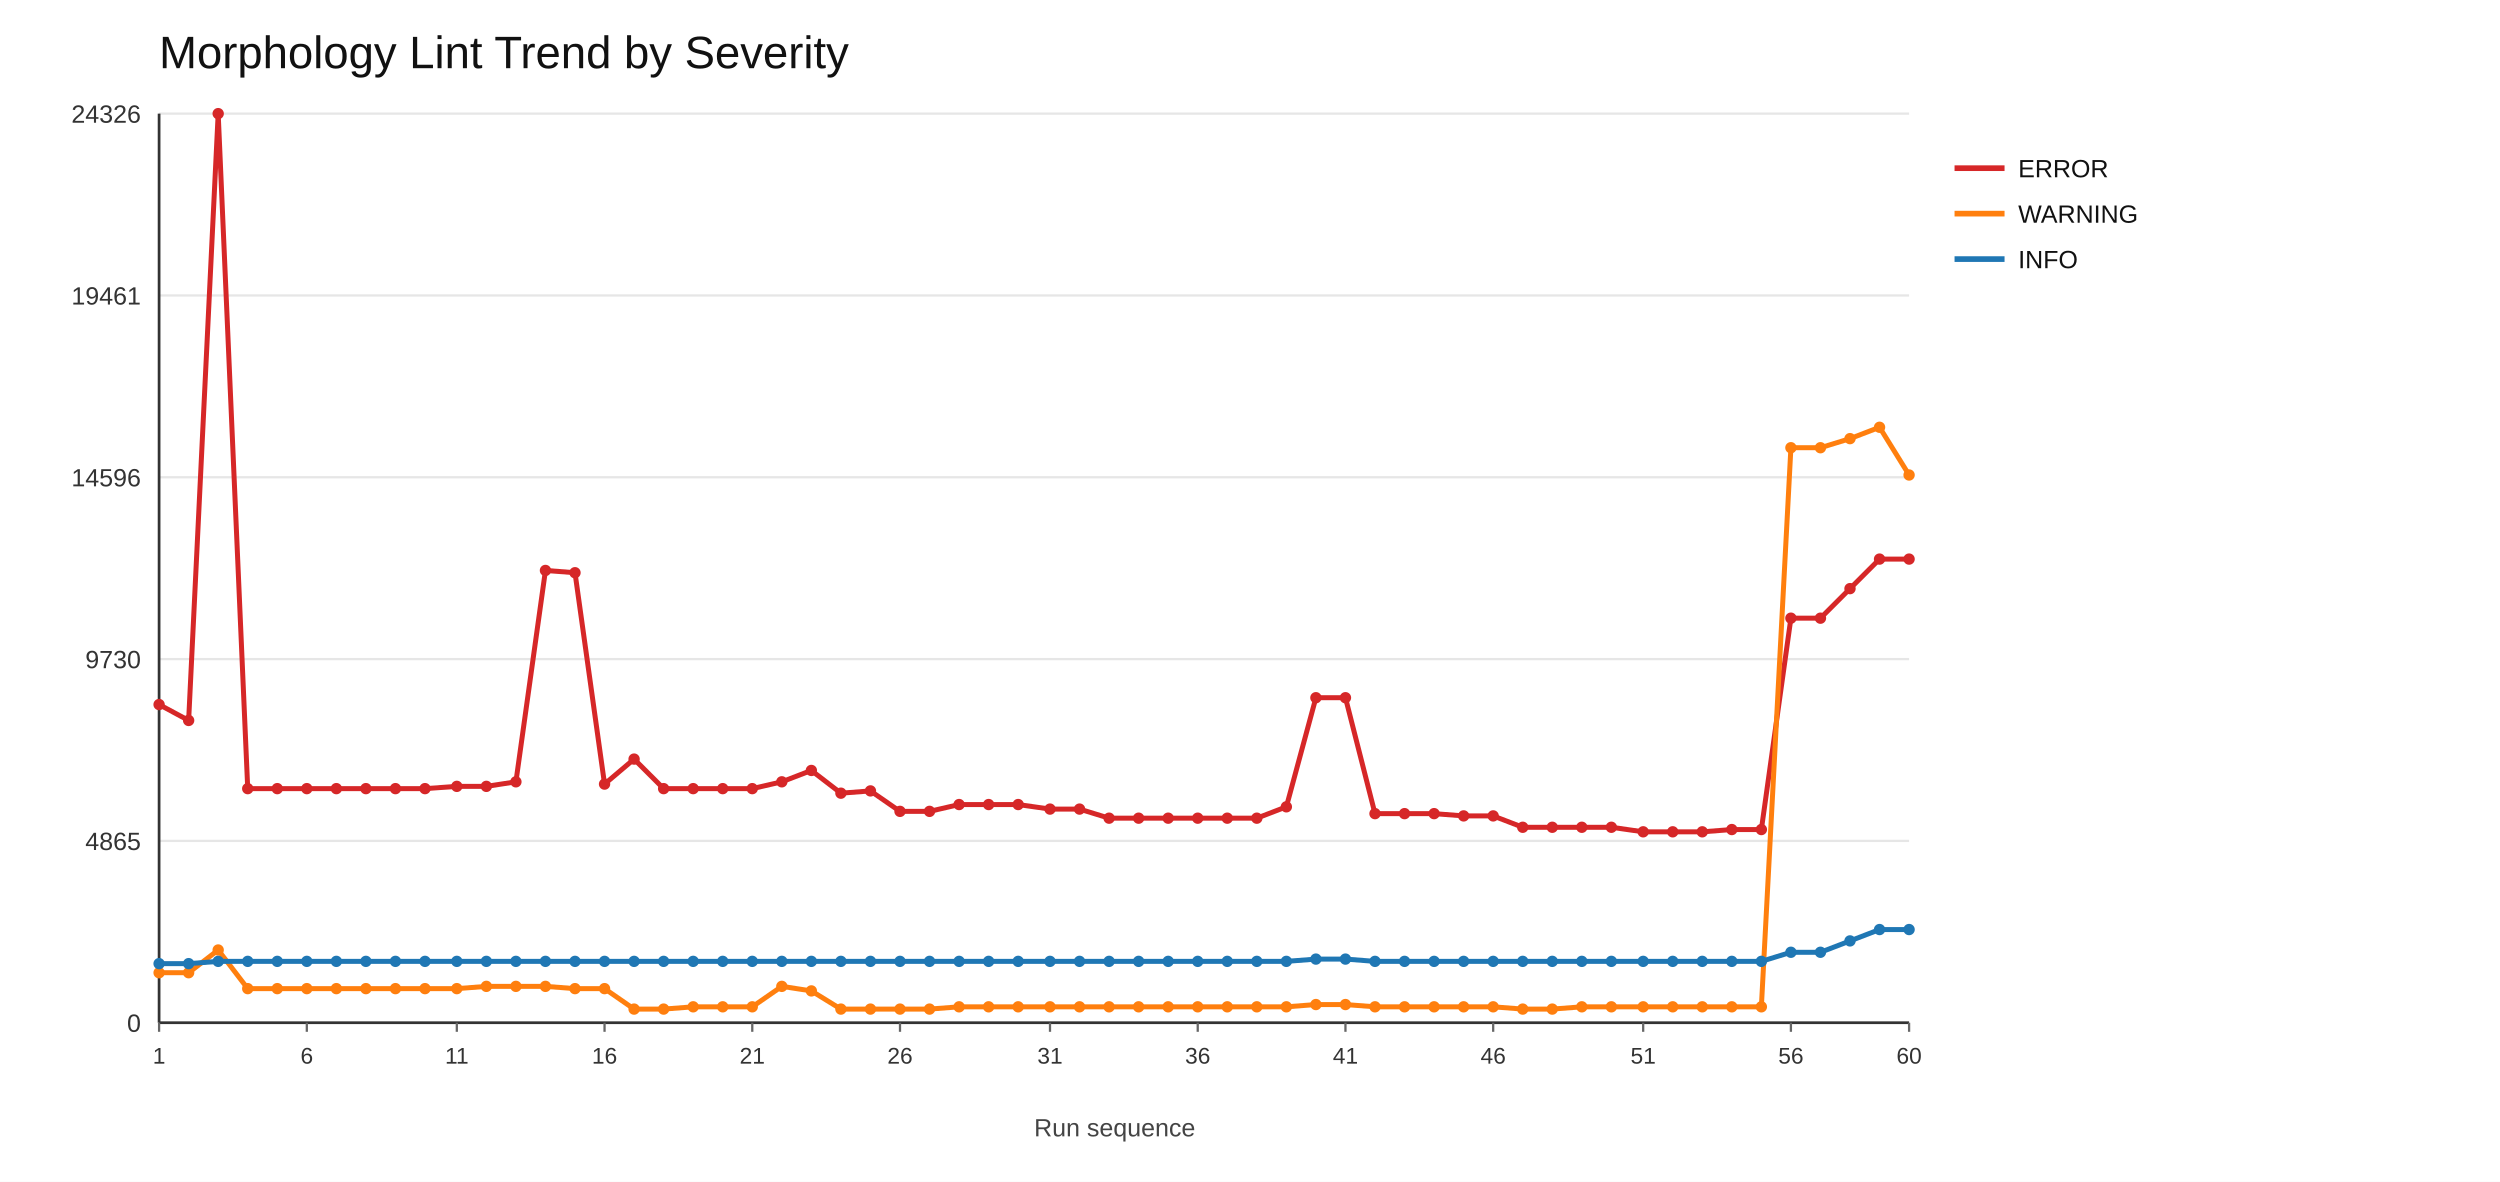
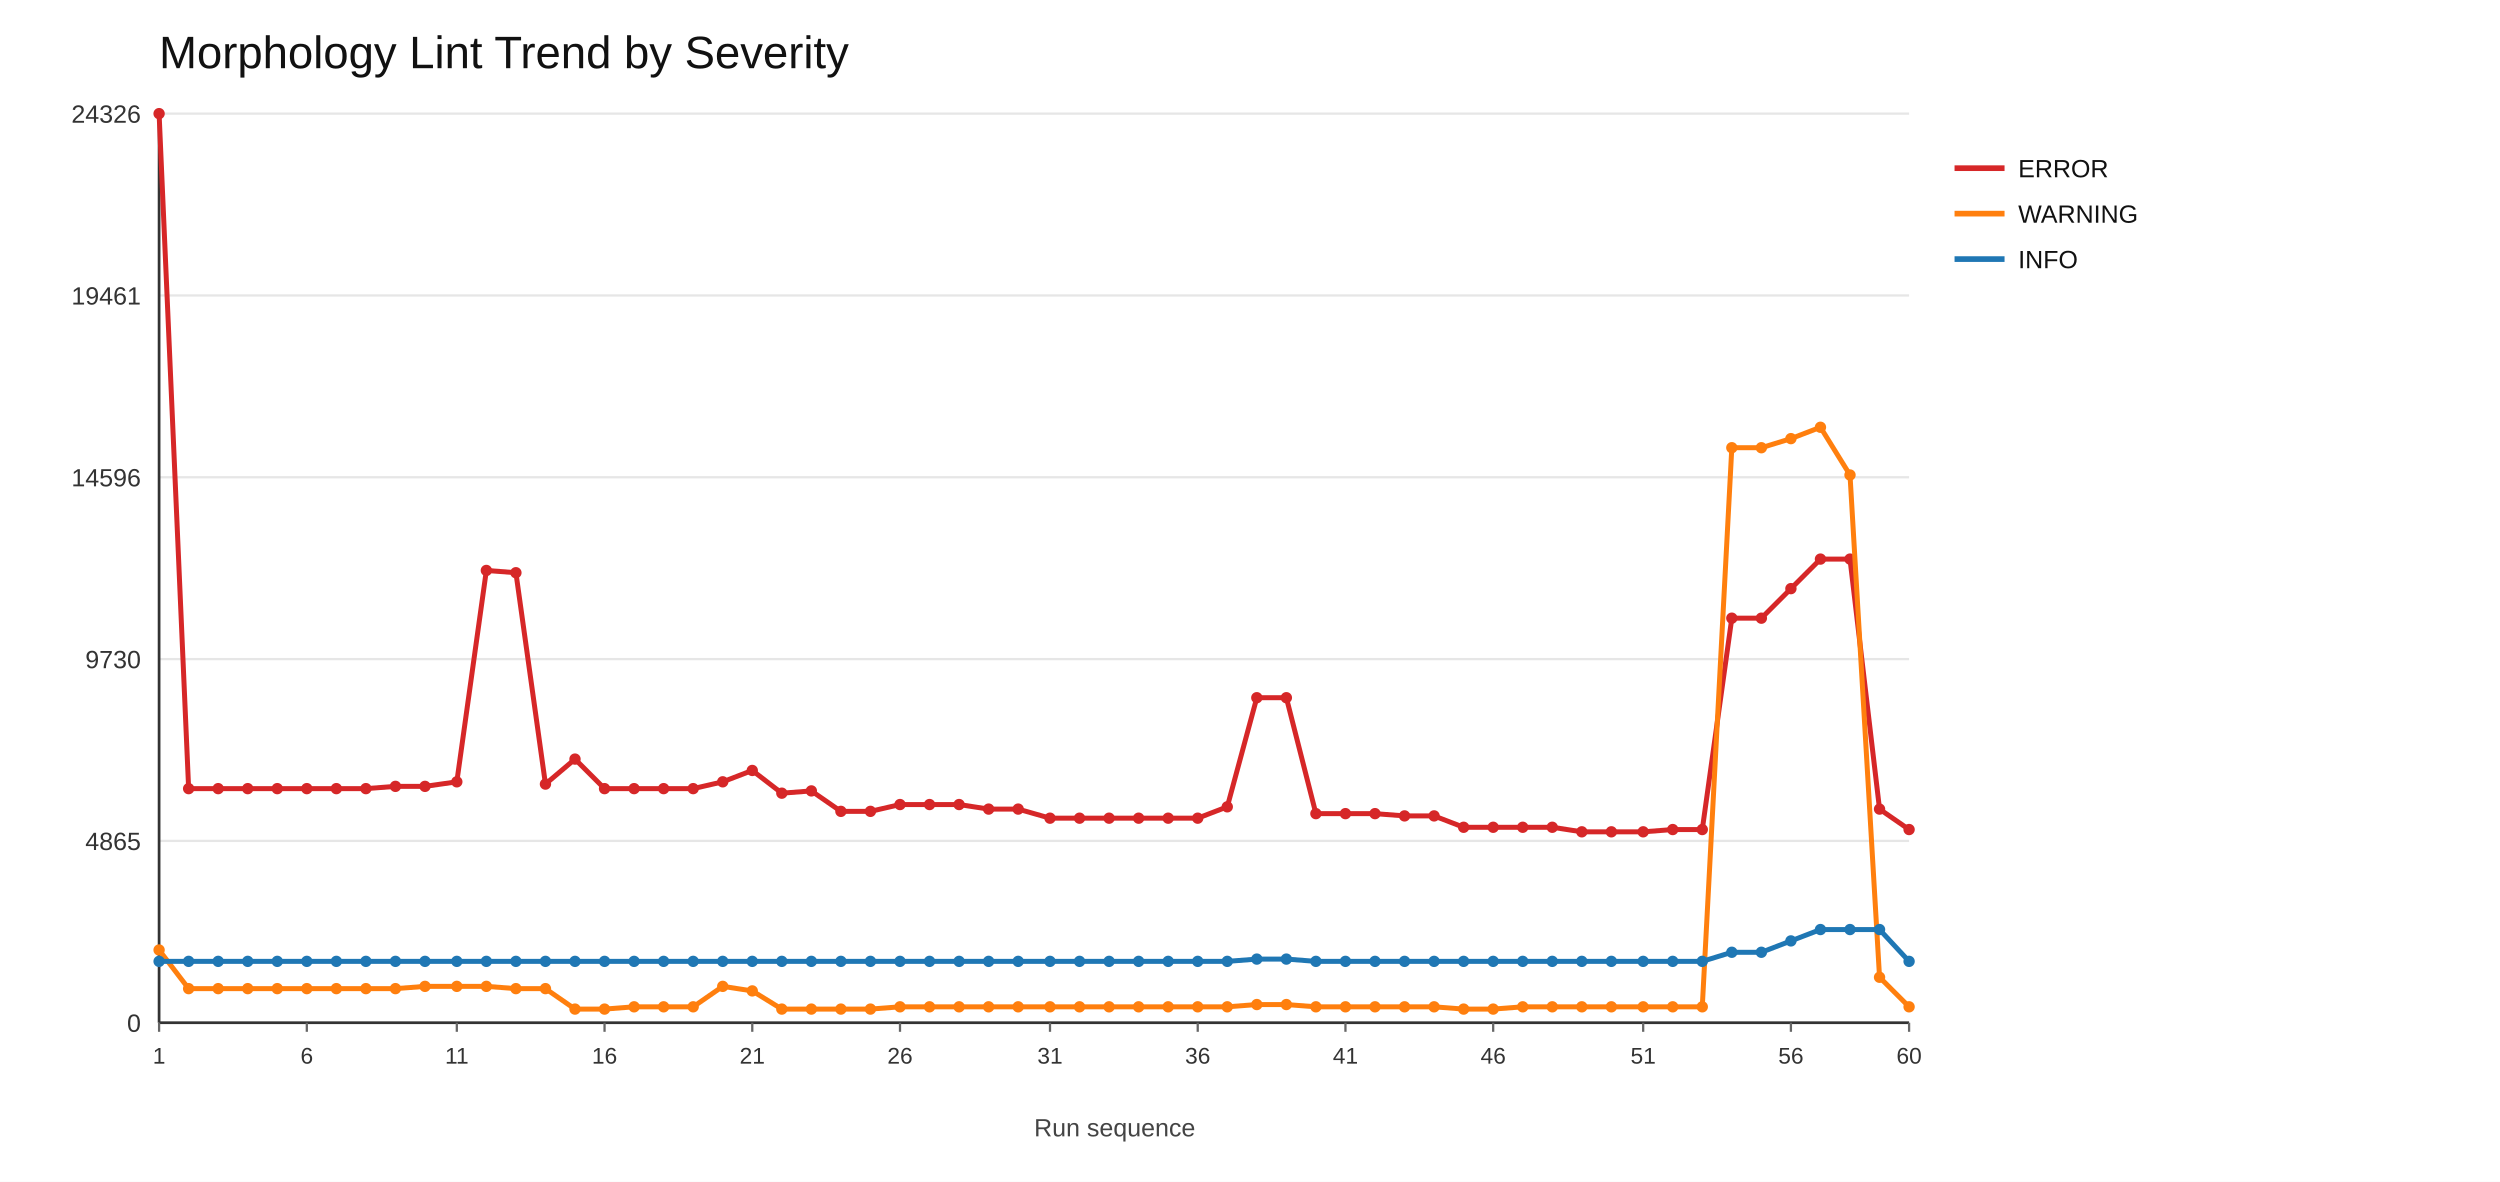
<svg xmlns="http://www.w3.org/2000/svg" width="1100" height="520">
  <rect x="0" y="0" width="1100" height="520" fill="#ffffff" />
  <text x="70" y="30" font-size="20" font-family="Arial" fill="#111">Morphology Lint Trend by Severity</text>
  <line x1="70" y1="450" x2="840" y2="450" stroke="#e6e6e6" stroke-width="1" />
  <text x="62" y="454" font-size="11" font-family="Arial" fill="#333" text-anchor="end">0</text>
  <line x1="70" y1="370" x2="840" y2="370" stroke="#e6e6e6" stroke-width="1" />
  <text x="62" y="374" font-size="11" font-family="Arial" fill="#333" text-anchor="end">4865</text>
  <line x1="70" y1="290" x2="840" y2="290" stroke="#e6e6e6" stroke-width="1" />
  <text x="62" y="294" font-size="11" font-family="Arial" fill="#333" text-anchor="end">9730</text>
  <line x1="70" y1="210" x2="840" y2="210" stroke="#e6e6e6" stroke-width="1" />
  <text x="62" y="214" font-size="11" font-family="Arial" fill="#333" text-anchor="end">14596</text>
  <line x1="70" y1="130" x2="840" y2="130" stroke="#e6e6e6" stroke-width="1" />
  <text x="62" y="134" font-size="11" font-family="Arial" fill="#333" text-anchor="end">19461</text>
  <line x1="70" y1="50" x2="840" y2="50" stroke="#e6e6e6" stroke-width="1" />
  <text x="62" y="54" font-size="11" font-family="Arial" fill="#333" text-anchor="end">24326</text>
  <line x1="70" y1="450" x2="840" y2="450" stroke="#333" stroke-width="1.2" />
  <line x1="70" y1="50" x2="70" y2="450" stroke="#333" stroke-width="1.2" />
  <line x1="70" y1="450" x2="70" y2="454" stroke="#666" stroke-width="1" />
  <text x="70" y="468" font-size="10" font-family="Arial" fill="#333" text-anchor="middle">1</text>
  <line x1="135" y1="450" x2="135" y2="454" stroke="#666" stroke-width="1" />
  <text x="135" y="468" font-size="10" font-family="Arial" fill="#333" text-anchor="middle">6</text>
  <line x1="201" y1="450" x2="201" y2="454" stroke="#666" stroke-width="1" />
  <text x="201" y="468" font-size="10" font-family="Arial" fill="#333" text-anchor="middle">11</text>
  <line x1="266" y1="450" x2="266" y2="454" stroke="#666" stroke-width="1" />
  <text x="266" y="468" font-size="10" font-family="Arial" fill="#333" text-anchor="middle">16</text>
  <line x1="331" y1="450" x2="331" y2="454" stroke="#666" stroke-width="1" />
  <text x="331" y="468" font-size="10" font-family="Arial" fill="#333" text-anchor="middle">21</text>
  <line x1="396" y1="450" x2="396" y2="454" stroke="#666" stroke-width="1" />
  <text x="396" y="468" font-size="10" font-family="Arial" fill="#333" text-anchor="middle">26</text>
  <line x1="462" y1="450" x2="462" y2="454" stroke="#666" stroke-width="1" />
  <text x="462" y="468" font-size="10" font-family="Arial" fill="#333" text-anchor="middle">31</text>
  <line x1="527" y1="450" x2="527" y2="454" stroke="#666" stroke-width="1" />
  <text x="527" y="468" font-size="10" font-family="Arial" fill="#333" text-anchor="middle">36</text>
  <line x1="592" y1="450" x2="592" y2="454" stroke="#666" stroke-width="1" />
  <text x="592" y="468" font-size="10" font-family="Arial" fill="#333" text-anchor="middle">41</text>
  <line x1="657" y1="450" x2="657" y2="454" stroke="#666" stroke-width="1" />
  <text x="657" y="468" font-size="10" font-family="Arial" fill="#333" text-anchor="middle">46</text>
  <line x1="723" y1="450" x2="723" y2="454" stroke="#666" stroke-width="1" />
  <text x="723" y="468" font-size="10" font-family="Arial" fill="#333" text-anchor="middle">51</text>
  <line x1="788" y1="450" x2="788" y2="454" stroke="#666" stroke-width="1" />
  <text x="788" y="468" font-size="10" font-family="Arial" fill="#333" text-anchor="middle">56</text>
  <line x1="840" y1="450" x2="840" y2="454" stroke="#666" stroke-width="1" />
  <text x="840" y="468" font-size="10" font-family="Arial" fill="#333" text-anchor="middle">60</text>
-   <polyline fill="none" stroke="#d62728" stroke-width="2.2" points="70,310 83,317 96,50 109,347 122,347 135,347 148,347 161,347 174,347 187,347 201,346 214,346 227,344 240,251 253,252 266,345 279,334 292,347 305,347 318,347 331,347 344,344 357,339 370,349 383,348 396,357 409,357 422,354 435,354 448,354 462,356 475,356 488,360 501,360 514,360 527,360 540,360 553,360 566,355 579,307 592,307 605,358 618,358 631,358 644,359 657,359 670,364 683,364 696,364 709,364 723,366 736,366 749,366 762,365 775,365 788,272 801,272 814,259 827,246 840,246" />
-   <circle cx="70" cy="310" r="2.5" fill="#d62728" />
-   <circle cx="83" cy="317" r="2.5" fill="#d62728" />
-   <circle cx="96" cy="50" r="2.5" fill="#d62728" />
+   <polyline fill="none" stroke="#d62728" stroke-width="2.2" points="70,50 83,347 96,347 109,347 122,347 135,347 148,347 161,347 174,346 187,346 201,344 214,251 227,252 240,345 253,334 266,347 279,347 292,347 305,347 318,344 331,339 344,349 357,348 370,357 383,357 396,354 409,354 422,354 435,356 448,356 462,360 475,360 488,360 501,360 514,360 527,360 540,355 553,307 566,307 579,358 592,358 605,358 618,359 631,359 644,364 657,364 670,364 683,364 696,366 709,366 723,366 736,365 749,365 762,272 775,272 788,259 801,246 814,246 827,356 840,365" />
+   <circle cx="70" cy="50" r="2.5" fill="#d62728" />
+   <circle cx="83" cy="347" r="2.5" fill="#d62728" />
+   <circle cx="96" cy="347" r="2.5" fill="#d62728" />
  <circle cx="109" cy="347" r="2.5" fill="#d62728" />
  <circle cx="122" cy="347" r="2.5" fill="#d62728" />
  <circle cx="135" cy="347" r="2.5" fill="#d62728" />
  <circle cx="148" cy="347" r="2.5" fill="#d62728" />
  <circle cx="161" cy="347" r="2.5" fill="#d62728" />
-   <circle cx="174" cy="347" r="2.5" fill="#d62728" />
-   <circle cx="187" cy="347" r="2.5" fill="#d62728" />
-   <circle cx="201" cy="346" r="2.5" fill="#d62728" />
-   <circle cx="214" cy="346" r="2.5" fill="#d62728" />
-   <circle cx="227" cy="344" r="2.5" fill="#d62728" />
-   <circle cx="240" cy="251" r="2.5" fill="#d62728" />
-   <circle cx="253" cy="252" r="2.5" fill="#d62728" />
-   <circle cx="266" cy="345" r="2.5" fill="#d62728" />
-   <circle cx="279" cy="334" r="2.5" fill="#d62728" />
+   <circle cx="174" cy="346" r="2.5" fill="#d62728" />
+   <circle cx="187" cy="346" r="2.5" fill="#d62728" />
+   <circle cx="201" cy="344" r="2.5" fill="#d62728" />
+   <circle cx="214" cy="251" r="2.5" fill="#d62728" />
+   <circle cx="227" cy="252" r="2.5" fill="#d62728" />
+   <circle cx="240" cy="345" r="2.5" fill="#d62728" />
+   <circle cx="253" cy="334" r="2.5" fill="#d62728" />
+   <circle cx="266" cy="347" r="2.5" fill="#d62728" />
+   <circle cx="279" cy="347" r="2.5" fill="#d62728" />
  <circle cx="292" cy="347" r="2.5" fill="#d62728" />
  <circle cx="305" cy="347" r="2.5" fill="#d62728" />
-   <circle cx="318" cy="347" r="2.5" fill="#d62728" />
-   <circle cx="331" cy="347" r="2.5" fill="#d62728" />
-   <circle cx="344" cy="344" r="2.5" fill="#d62728" />
-   <circle cx="357" cy="339" r="2.5" fill="#d62728" />
-   <circle cx="370" cy="349" r="2.5" fill="#d62728" />
-   <circle cx="383" cy="348" r="2.5" fill="#d62728" />
-   <circle cx="396" cy="357" r="2.5" fill="#d62728" />
-   <circle cx="409" cy="357" r="2.5" fill="#d62728" />
+   <circle cx="318" cy="344" r="2.5" fill="#d62728" />
+   <circle cx="331" cy="339" r="2.5" fill="#d62728" />
+   <circle cx="344" cy="349" r="2.5" fill="#d62728" />
+   <circle cx="357" cy="348" r="2.5" fill="#d62728" />
+   <circle cx="370" cy="357" r="2.5" fill="#d62728" />
+   <circle cx="383" cy="357" r="2.5" fill="#d62728" />
+   <circle cx="396" cy="354" r="2.5" fill="#d62728" />
+   <circle cx="409" cy="354" r="2.5" fill="#d62728" />
  <circle cx="422" cy="354" r="2.5" fill="#d62728" />
-   <circle cx="435" cy="354" r="2.5" fill="#d62728" />
-   <circle cx="448" cy="354" r="2.5" fill="#d62728" />
-   <circle cx="462" cy="356" r="2.5" fill="#d62728" />
-   <circle cx="475" cy="356" r="2.5" fill="#d62728" />
+   <circle cx="435" cy="356" r="2.5" fill="#d62728" />
+   <circle cx="448" cy="356" r="2.5" fill="#d62728" />
+   <circle cx="462" cy="360" r="2.5" fill="#d62728" />
+   <circle cx="475" cy="360" r="2.5" fill="#d62728" />
  <circle cx="488" cy="360" r="2.5" fill="#d62728" />
  <circle cx="501" cy="360" r="2.5" fill="#d62728" />
  <circle cx="514" cy="360" r="2.5" fill="#d62728" />
  <circle cx="527" cy="360" r="2.5" fill="#d62728" />
-   <circle cx="540" cy="360" r="2.5" fill="#d62728" />
-   <circle cx="553" cy="360" r="2.5" fill="#d62728" />
-   <circle cx="566" cy="355" r="2.5" fill="#d62728" />
-   <circle cx="579" cy="307" r="2.5" fill="#d62728" />
-   <circle cx="592" cy="307" r="2.5" fill="#d62728" />
+   <circle cx="540" cy="355" r="2.5" fill="#d62728" />
+   <circle cx="553" cy="307" r="2.5" fill="#d62728" />
+   <circle cx="566" cy="307" r="2.5" fill="#d62728" />
+   <circle cx="579" cy="358" r="2.5" fill="#d62728" />
+   <circle cx="592" cy="358" r="2.5" fill="#d62728" />
  <circle cx="605" cy="358" r="2.5" fill="#d62728" />
-   <circle cx="618" cy="358" r="2.5" fill="#d62728" />
-   <circle cx="631" cy="358" r="2.5" fill="#d62728" />
-   <circle cx="644" cy="359" r="2.5" fill="#d62728" />
-   <circle cx="657" cy="359" r="2.5" fill="#d62728" />
+   <circle cx="618" cy="359" r="2.5" fill="#d62728" />
+   <circle cx="631" cy="359" r="2.5" fill="#d62728" />
+   <circle cx="644" cy="364" r="2.5" fill="#d62728" />
+   <circle cx="657" cy="364" r="2.5" fill="#d62728" />
  <circle cx="670" cy="364" r="2.5" fill="#d62728" />
  <circle cx="683" cy="364" r="2.5" fill="#d62728" />
-   <circle cx="696" cy="364" r="2.5" fill="#d62728" />
-   <circle cx="709" cy="364" r="2.5" fill="#d62728" />
+   <circle cx="696" cy="366" r="2.5" fill="#d62728" />
+   <circle cx="709" cy="366" r="2.5" fill="#d62728" />
  <circle cx="723" cy="366" r="2.5" fill="#d62728" />
-   <circle cx="736" cy="366" r="2.5" fill="#d62728" />
-   <circle cx="749" cy="366" r="2.5" fill="#d62728" />
-   <circle cx="762" cy="365" r="2.5" fill="#d62728" />
-   <circle cx="775" cy="365" r="2.5" fill="#d62728" />
-   <circle cx="788" cy="272" r="2.5" fill="#d62728" />
-   <circle cx="801" cy="272" r="2.5" fill="#d62728" />
-   <circle cx="814" cy="259" r="2.5" fill="#d62728" />
-   <circle cx="827" cy="246" r="2.5" fill="#d62728" />
-   <circle cx="840" cy="246" r="2.5" fill="#d62728" />
+   <circle cx="736" cy="365" r="2.5" fill="#d62728" />
+   <circle cx="749" cy="365" r="2.5" fill="#d62728" />
+   <circle cx="762" cy="272" r="2.5" fill="#d62728" />
+   <circle cx="775" cy="272" r="2.5" fill="#d62728" />
+   <circle cx="788" cy="259" r="2.5" fill="#d62728" />
+   <circle cx="801" cy="246" r="2.5" fill="#d62728" />
+   <circle cx="814" cy="246" r="2.5" fill="#d62728" />
+   <circle cx="827" cy="356" r="2.5" fill="#d62728" />
+   <circle cx="840" cy="365" r="2.5" fill="#d62728" />
  <line x1="860" y1="74" x2="882" y2="74" stroke="#d62728" stroke-width="2.5" />
  <text x="888" y="78" font-size="11" font-family="Arial" fill="#111">ERROR</text>
-   <polyline fill="none" stroke="#ff7f0e" stroke-width="2.2" points="70,428 83,428 96,418 109,435 122,435 135,435 148,435 161,435 174,435 187,435 201,435 214,434 227,434 240,434 253,435 266,435 279,444 292,444 305,443 318,443 331,443 344,434 357,436 370,444 383,444 396,444 409,444 422,443 435,443 448,443 462,443 475,443 488,443 501,443 514,443 527,443 540,443 553,443 566,443 579,442 592,442 605,443 618,443 631,443 644,443 657,443 670,444 683,444 696,443 709,443 723,443 736,443 749,443 762,443 775,443 788,197 801,197 814,193 827,188 840,209" />
-   <circle cx="70" cy="428" r="2.5" fill="#ff7f0e" />
-   <circle cx="83" cy="428" r="2.5" fill="#ff7f0e" />
-   <circle cx="96" cy="418" r="2.5" fill="#ff7f0e" />
+   <polyline fill="none" stroke="#ff7f0e" stroke-width="2.2" points="70,418 83,435 96,435 109,435 122,435 135,435 148,435 161,435 174,435 187,434 201,434 214,434 227,435 240,435 253,444 266,444 279,443 292,443 305,443 318,434 331,436 344,444 357,444 370,444 383,444 396,443 409,443 422,443 435,443 448,443 462,443 475,443 488,443 501,443 514,443 527,443 540,443 553,442 566,442 579,443 592,443 605,443 618,443 631,443 644,444 657,444 670,443 683,443 696,443 709,443 723,443 736,443 749,443 762,197 775,197 788,193 801,188 814,209 827,430 840,443" />
+   <circle cx="70" cy="418" r="2.5" fill="#ff7f0e" />
+   <circle cx="83" cy="435" r="2.5" fill="#ff7f0e" />
+   <circle cx="96" cy="435" r="2.5" fill="#ff7f0e" />
  <circle cx="109" cy="435" r="2.5" fill="#ff7f0e" />
  <circle cx="122" cy="435" r="2.5" fill="#ff7f0e" />
  <circle cx="135" cy="435" r="2.5" fill="#ff7f0e" />
  <circle cx="148" cy="435" r="2.5" fill="#ff7f0e" />
  <circle cx="161" cy="435" r="2.5" fill="#ff7f0e" />
  <circle cx="174" cy="435" r="2.5" fill="#ff7f0e" />
-   <circle cx="187" cy="435" r="2.5" fill="#ff7f0e" />
-   <circle cx="201" cy="435" r="2.5" fill="#ff7f0e" />
+   <circle cx="187" cy="434" r="2.5" fill="#ff7f0e" />
+   <circle cx="201" cy="434" r="2.5" fill="#ff7f0e" />
  <circle cx="214" cy="434" r="2.5" fill="#ff7f0e" />
-   <circle cx="227" cy="434" r="2.5" fill="#ff7f0e" />
-   <circle cx="240" cy="434" r="2.5" fill="#ff7f0e" />
-   <circle cx="253" cy="435" r="2.5" fill="#ff7f0e" />
-   <circle cx="266" cy="435" r="2.5" fill="#ff7f0e" />
-   <circle cx="279" cy="444" r="2.5" fill="#ff7f0e" />
-   <circle cx="292" cy="444" r="2.5" fill="#ff7f0e" />
+   <circle cx="227" cy="435" r="2.5" fill="#ff7f0e" />
+   <circle cx="240" cy="435" r="2.5" fill="#ff7f0e" />
+   <circle cx="253" cy="444" r="2.5" fill="#ff7f0e" />
+   <circle cx="266" cy="444" r="2.5" fill="#ff7f0e" />
+   <circle cx="279" cy="443" r="2.5" fill="#ff7f0e" />
+   <circle cx="292" cy="443" r="2.5" fill="#ff7f0e" />
  <circle cx="305" cy="443" r="2.5" fill="#ff7f0e" />
-   <circle cx="318" cy="443" r="2.5" fill="#ff7f0e" />
-   <circle cx="331" cy="443" r="2.5" fill="#ff7f0e" />
-   <circle cx="344" cy="434" r="2.5" fill="#ff7f0e" />
-   <circle cx="357" cy="436" r="2.5" fill="#ff7f0e" />
+   <circle cx="318" cy="434" r="2.5" fill="#ff7f0e" />
+   <circle cx="331" cy="436" r="2.5" fill="#ff7f0e" />
+   <circle cx="344" cy="444" r="2.5" fill="#ff7f0e" />
+   <circle cx="357" cy="444" r="2.5" fill="#ff7f0e" />
  <circle cx="370" cy="444" r="2.5" fill="#ff7f0e" />
  <circle cx="383" cy="444" r="2.5" fill="#ff7f0e" />
-   <circle cx="396" cy="444" r="2.5" fill="#ff7f0e" />
-   <circle cx="409" cy="444" r="2.5" fill="#ff7f0e" />
+   <circle cx="396" cy="443" r="2.5" fill="#ff7f0e" />
+   <circle cx="409" cy="443" r="2.5" fill="#ff7f0e" />
  <circle cx="422" cy="443" r="2.5" fill="#ff7f0e" />
  <circle cx="435" cy="443" r="2.5" fill="#ff7f0e" />
  <circle cx="448" cy="443" r="2.5" fill="#ff7f0e" />
  <circle cx="462" cy="443" r="2.5" fill="#ff7f0e" />
  <circle cx="475" cy="443" r="2.5" fill="#ff7f0e" />
  <circle cx="488" cy="443" r="2.5" fill="#ff7f0e" />
  <circle cx="501" cy="443" r="2.5" fill="#ff7f0e" />
  <circle cx="514" cy="443" r="2.5" fill="#ff7f0e" />
  <circle cx="527" cy="443" r="2.5" fill="#ff7f0e" />
  <circle cx="540" cy="443" r="2.5" fill="#ff7f0e" />
-   <circle cx="553" cy="443" r="2.5" fill="#ff7f0e" />
-   <circle cx="566" cy="443" r="2.5" fill="#ff7f0e" />
-   <circle cx="579" cy="442" r="2.5" fill="#ff7f0e" />
-   <circle cx="592" cy="442" r="2.5" fill="#ff7f0e" />
+   <circle cx="553" cy="442" r="2.5" fill="#ff7f0e" />
+   <circle cx="566" cy="442" r="2.5" fill="#ff7f0e" />
+   <circle cx="579" cy="443" r="2.5" fill="#ff7f0e" />
+   <circle cx="592" cy="443" r="2.5" fill="#ff7f0e" />
  <circle cx="605" cy="443" r="2.5" fill="#ff7f0e" />
  <circle cx="618" cy="443" r="2.5" fill="#ff7f0e" />
  <circle cx="631" cy="443" r="2.5" fill="#ff7f0e" />
-   <circle cx="644" cy="443" r="2.5" fill="#ff7f0e" />
-   <circle cx="657" cy="443" r="2.5" fill="#ff7f0e" />
-   <circle cx="670" cy="444" r="2.5" fill="#ff7f0e" />
-   <circle cx="683" cy="444" r="2.5" fill="#ff7f0e" />
+   <circle cx="644" cy="444" r="2.5" fill="#ff7f0e" />
+   <circle cx="657" cy="444" r="2.5" fill="#ff7f0e" />
+   <circle cx="670" cy="443" r="2.5" fill="#ff7f0e" />
+   <circle cx="683" cy="443" r="2.5" fill="#ff7f0e" />
  <circle cx="696" cy="443" r="2.5" fill="#ff7f0e" />
  <circle cx="709" cy="443" r="2.5" fill="#ff7f0e" />
  <circle cx="723" cy="443" r="2.5" fill="#ff7f0e" />
  <circle cx="736" cy="443" r="2.5" fill="#ff7f0e" />
  <circle cx="749" cy="443" r="2.5" fill="#ff7f0e" />
-   <circle cx="762" cy="443" r="2.5" fill="#ff7f0e" />
-   <circle cx="775" cy="443" r="2.5" fill="#ff7f0e" />
-   <circle cx="788" cy="197" r="2.5" fill="#ff7f0e" />
-   <circle cx="801" cy="197" r="2.5" fill="#ff7f0e" />
-   <circle cx="814" cy="193" r="2.5" fill="#ff7f0e" />
-   <circle cx="827" cy="188" r="2.5" fill="#ff7f0e" />
-   <circle cx="840" cy="209" r="2.5" fill="#ff7f0e" />
+   <circle cx="762" cy="197" r="2.5" fill="#ff7f0e" />
+   <circle cx="775" cy="197" r="2.5" fill="#ff7f0e" />
+   <circle cx="788" cy="193" r="2.5" fill="#ff7f0e" />
+   <circle cx="801" cy="188" r="2.5" fill="#ff7f0e" />
+   <circle cx="814" cy="209" r="2.5" fill="#ff7f0e" />
+   <circle cx="827" cy="430" r="2.5" fill="#ff7f0e" />
+   <circle cx="840" cy="443" r="2.5" fill="#ff7f0e" />
  <line x1="860" y1="94" x2="882" y2="94" stroke="#ff7f0e" stroke-width="2.5" />
  <text x="888" y="98" font-size="11" font-family="Arial" fill="#111">WARNING</text>
-   <polyline fill="none" stroke="#1f77b4" stroke-width="2.2" points="70,424 83,424 96,423 109,423 122,423 135,423 148,423 161,423 174,423 187,423 201,423 214,423 227,423 240,423 253,423 266,423 279,423 292,423 305,423 318,423 331,423 344,423 357,423 370,423 383,423 396,423 409,423 422,423 435,423 448,423 462,423 475,423 488,423 501,423 514,423 527,423 540,423 553,423 566,423 579,422 592,422 605,423 618,423 631,423 644,423 657,423 670,423 683,423 696,423 709,423 723,423 736,423 749,423 762,423 775,423 788,419 801,419 814,414 827,409 840,409" />
-   <circle cx="70" cy="424" r="2.5" fill="#1f77b4" />
-   <circle cx="83" cy="424" r="2.5" fill="#1f77b4" />
+   <polyline fill="none" stroke="#1f77b4" stroke-width="2.2" points="70,423 83,423 96,423 109,423 122,423 135,423 148,423 161,423 174,423 187,423 201,423 214,423 227,423 240,423 253,423 266,423 279,423 292,423 305,423 318,423 331,423 344,423 357,423 370,423 383,423 396,423 409,423 422,423 435,423 448,423 462,423 475,423 488,423 501,423 514,423 527,423 540,423 553,422 566,422 579,423 592,423 605,423 618,423 631,423 644,423 657,423 670,423 683,423 696,423 709,423 723,423 736,423 749,423 762,419 775,419 788,414 801,409 814,409 827,409 840,423" />
+   <circle cx="70" cy="423" r="2.5" fill="#1f77b4" />
+   <circle cx="83" cy="423" r="2.5" fill="#1f77b4" />
  <circle cx="96" cy="423" r="2.5" fill="#1f77b4" />
  <circle cx="109" cy="423" r="2.5" fill="#1f77b4" />
  <circle cx="122" cy="423" r="2.5" fill="#1f77b4" />
  <circle cx="135" cy="423" r="2.5" fill="#1f77b4" />
  <circle cx="148" cy="423" r="2.5" fill="#1f77b4" />
  <circle cx="161" cy="423" r="2.5" fill="#1f77b4" />
  <circle cx="174" cy="423" r="2.5" fill="#1f77b4" />
  <circle cx="187" cy="423" r="2.5" fill="#1f77b4" />
  <circle cx="201" cy="423" r="2.5" fill="#1f77b4" />
  <circle cx="214" cy="423" r="2.5" fill="#1f77b4" />
  <circle cx="227" cy="423" r="2.5" fill="#1f77b4" />
  <circle cx="240" cy="423" r="2.5" fill="#1f77b4" />
  <circle cx="253" cy="423" r="2.5" fill="#1f77b4" />
  <circle cx="266" cy="423" r="2.5" fill="#1f77b4" />
  <circle cx="279" cy="423" r="2.5" fill="#1f77b4" />
  <circle cx="292" cy="423" r="2.5" fill="#1f77b4" />
  <circle cx="305" cy="423" r="2.5" fill="#1f77b4" />
  <circle cx="318" cy="423" r="2.5" fill="#1f77b4" />
  <circle cx="331" cy="423" r="2.5" fill="#1f77b4" />
  <circle cx="344" cy="423" r="2.5" fill="#1f77b4" />
  <circle cx="357" cy="423" r="2.5" fill="#1f77b4" />
  <circle cx="370" cy="423" r="2.5" fill="#1f77b4" />
  <circle cx="383" cy="423" r="2.5" fill="#1f77b4" />
  <circle cx="396" cy="423" r="2.5" fill="#1f77b4" />
  <circle cx="409" cy="423" r="2.5" fill="#1f77b4" />
  <circle cx="422" cy="423" r="2.5" fill="#1f77b4" />
  <circle cx="435" cy="423" r="2.5" fill="#1f77b4" />
  <circle cx="448" cy="423" r="2.5" fill="#1f77b4" />
  <circle cx="462" cy="423" r="2.5" fill="#1f77b4" />
  <circle cx="475" cy="423" r="2.5" fill="#1f77b4" />
  <circle cx="488" cy="423" r="2.5" fill="#1f77b4" />
  <circle cx="501" cy="423" r="2.5" fill="#1f77b4" />
  <circle cx="514" cy="423" r="2.5" fill="#1f77b4" />
  <circle cx="527" cy="423" r="2.5" fill="#1f77b4" />
  <circle cx="540" cy="423" r="2.5" fill="#1f77b4" />
-   <circle cx="553" cy="423" r="2.5" fill="#1f77b4" />
-   <circle cx="566" cy="423" r="2.5" fill="#1f77b4" />
-   <circle cx="579" cy="422" r="2.5" fill="#1f77b4" />
-   <circle cx="592" cy="422" r="2.5" fill="#1f77b4" />
+   <circle cx="553" cy="422" r="2.5" fill="#1f77b4" />
+   <circle cx="566" cy="422" r="2.5" fill="#1f77b4" />
+   <circle cx="579" cy="423" r="2.5" fill="#1f77b4" />
+   <circle cx="592" cy="423" r="2.5" fill="#1f77b4" />
  <circle cx="605" cy="423" r="2.5" fill="#1f77b4" />
  <circle cx="618" cy="423" r="2.5" fill="#1f77b4" />
  <circle cx="631" cy="423" r="2.5" fill="#1f77b4" />
  <circle cx="644" cy="423" r="2.5" fill="#1f77b4" />
  <circle cx="657" cy="423" r="2.5" fill="#1f77b4" />
  <circle cx="670" cy="423" r="2.5" fill="#1f77b4" />
  <circle cx="683" cy="423" r="2.5" fill="#1f77b4" />
  <circle cx="696" cy="423" r="2.5" fill="#1f77b4" />
  <circle cx="709" cy="423" r="2.5" fill="#1f77b4" />
  <circle cx="723" cy="423" r="2.5" fill="#1f77b4" />
  <circle cx="736" cy="423" r="2.5" fill="#1f77b4" />
  <circle cx="749" cy="423" r="2.5" fill="#1f77b4" />
-   <circle cx="762" cy="423" r="2.5" fill="#1f77b4" />
-   <circle cx="775" cy="423" r="2.5" fill="#1f77b4" />
-   <circle cx="788" cy="419" r="2.5" fill="#1f77b4" />
-   <circle cx="801" cy="419" r="2.5" fill="#1f77b4" />
-   <circle cx="814" cy="414" r="2.5" fill="#1f77b4" />
+   <circle cx="762" cy="419" r="2.5" fill="#1f77b4" />
+   <circle cx="775" cy="419" r="2.5" fill="#1f77b4" />
+   <circle cx="788" cy="414" r="2.5" fill="#1f77b4" />
+   <circle cx="801" cy="409" r="2.5" fill="#1f77b4" />
+   <circle cx="814" cy="409" r="2.5" fill="#1f77b4" />
  <circle cx="827" cy="409" r="2.5" fill="#1f77b4" />
-   <circle cx="840" cy="409" r="2.5" fill="#1f77b4" />
+   <circle cx="840" cy="423" r="2.5" fill="#1f77b4" />
  <line x1="860" y1="114" x2="882" y2="114" stroke="#1f77b4" stroke-width="2.5" />
  <text x="888" y="118" font-size="11" font-family="Arial" fill="#111">INFO</text>
  <text x="455" y="500" font-size="11" font-family="Arial" fill="#444">Run sequence</text>
</svg>
